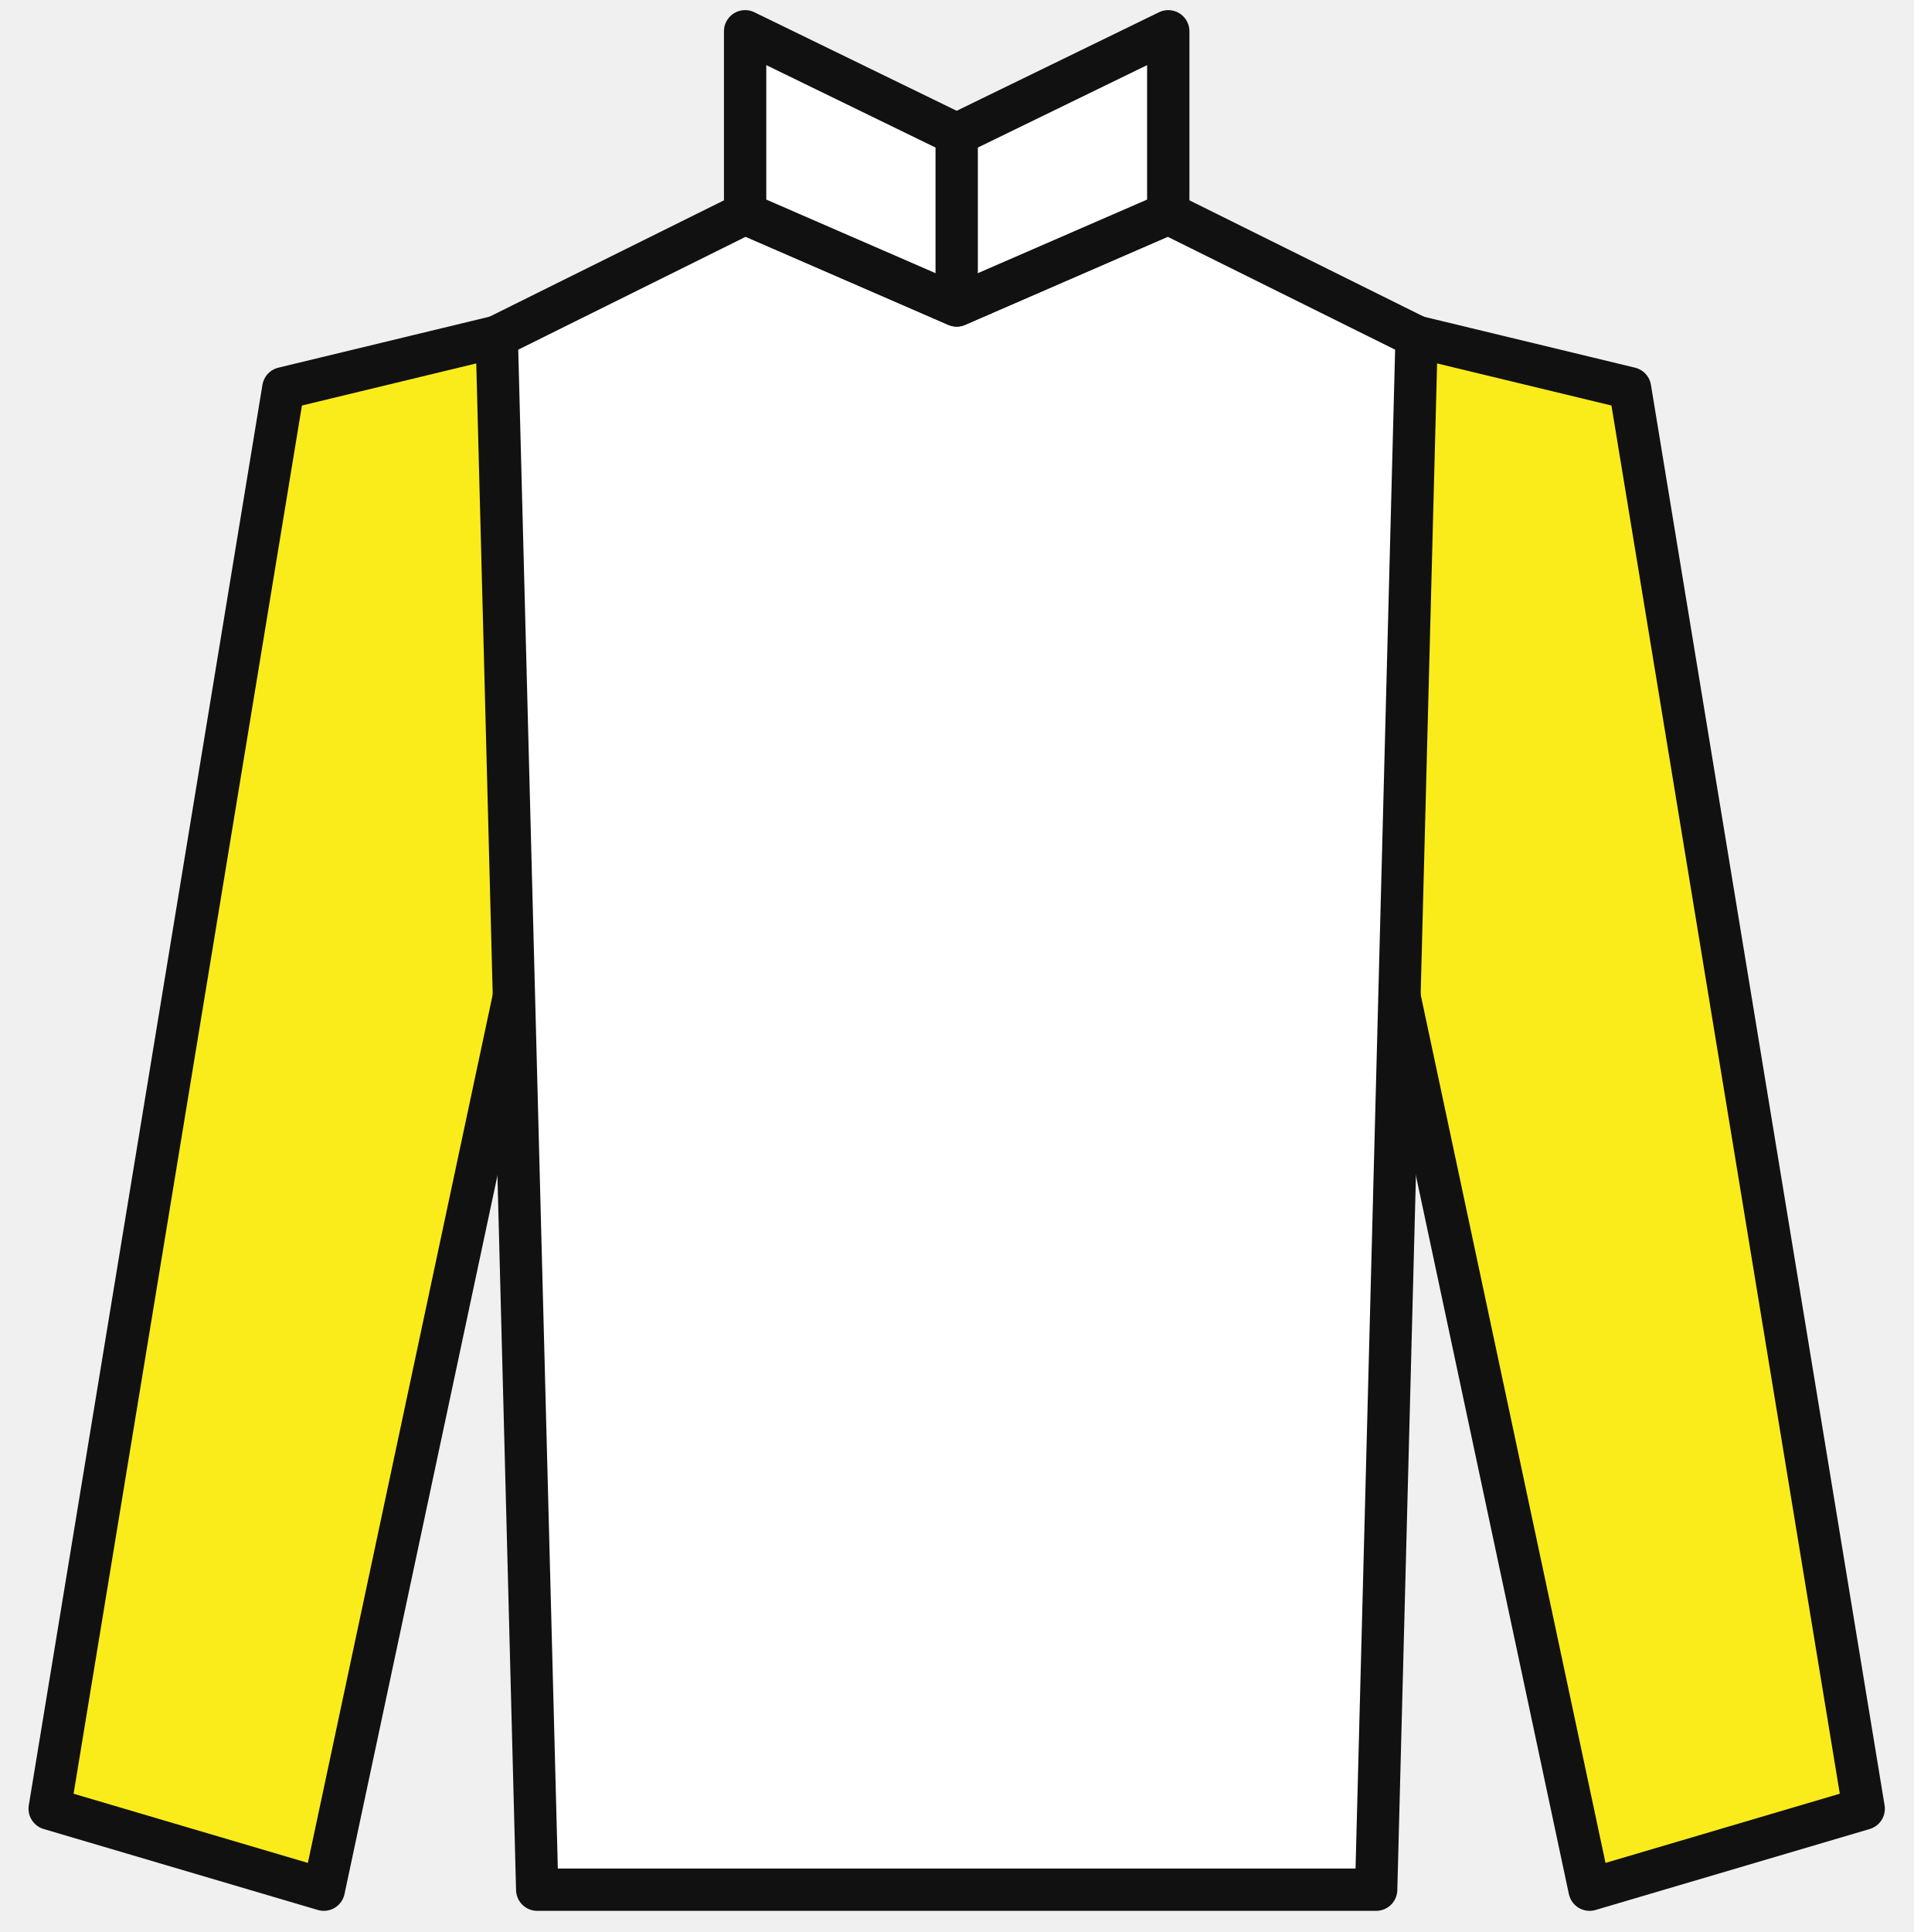
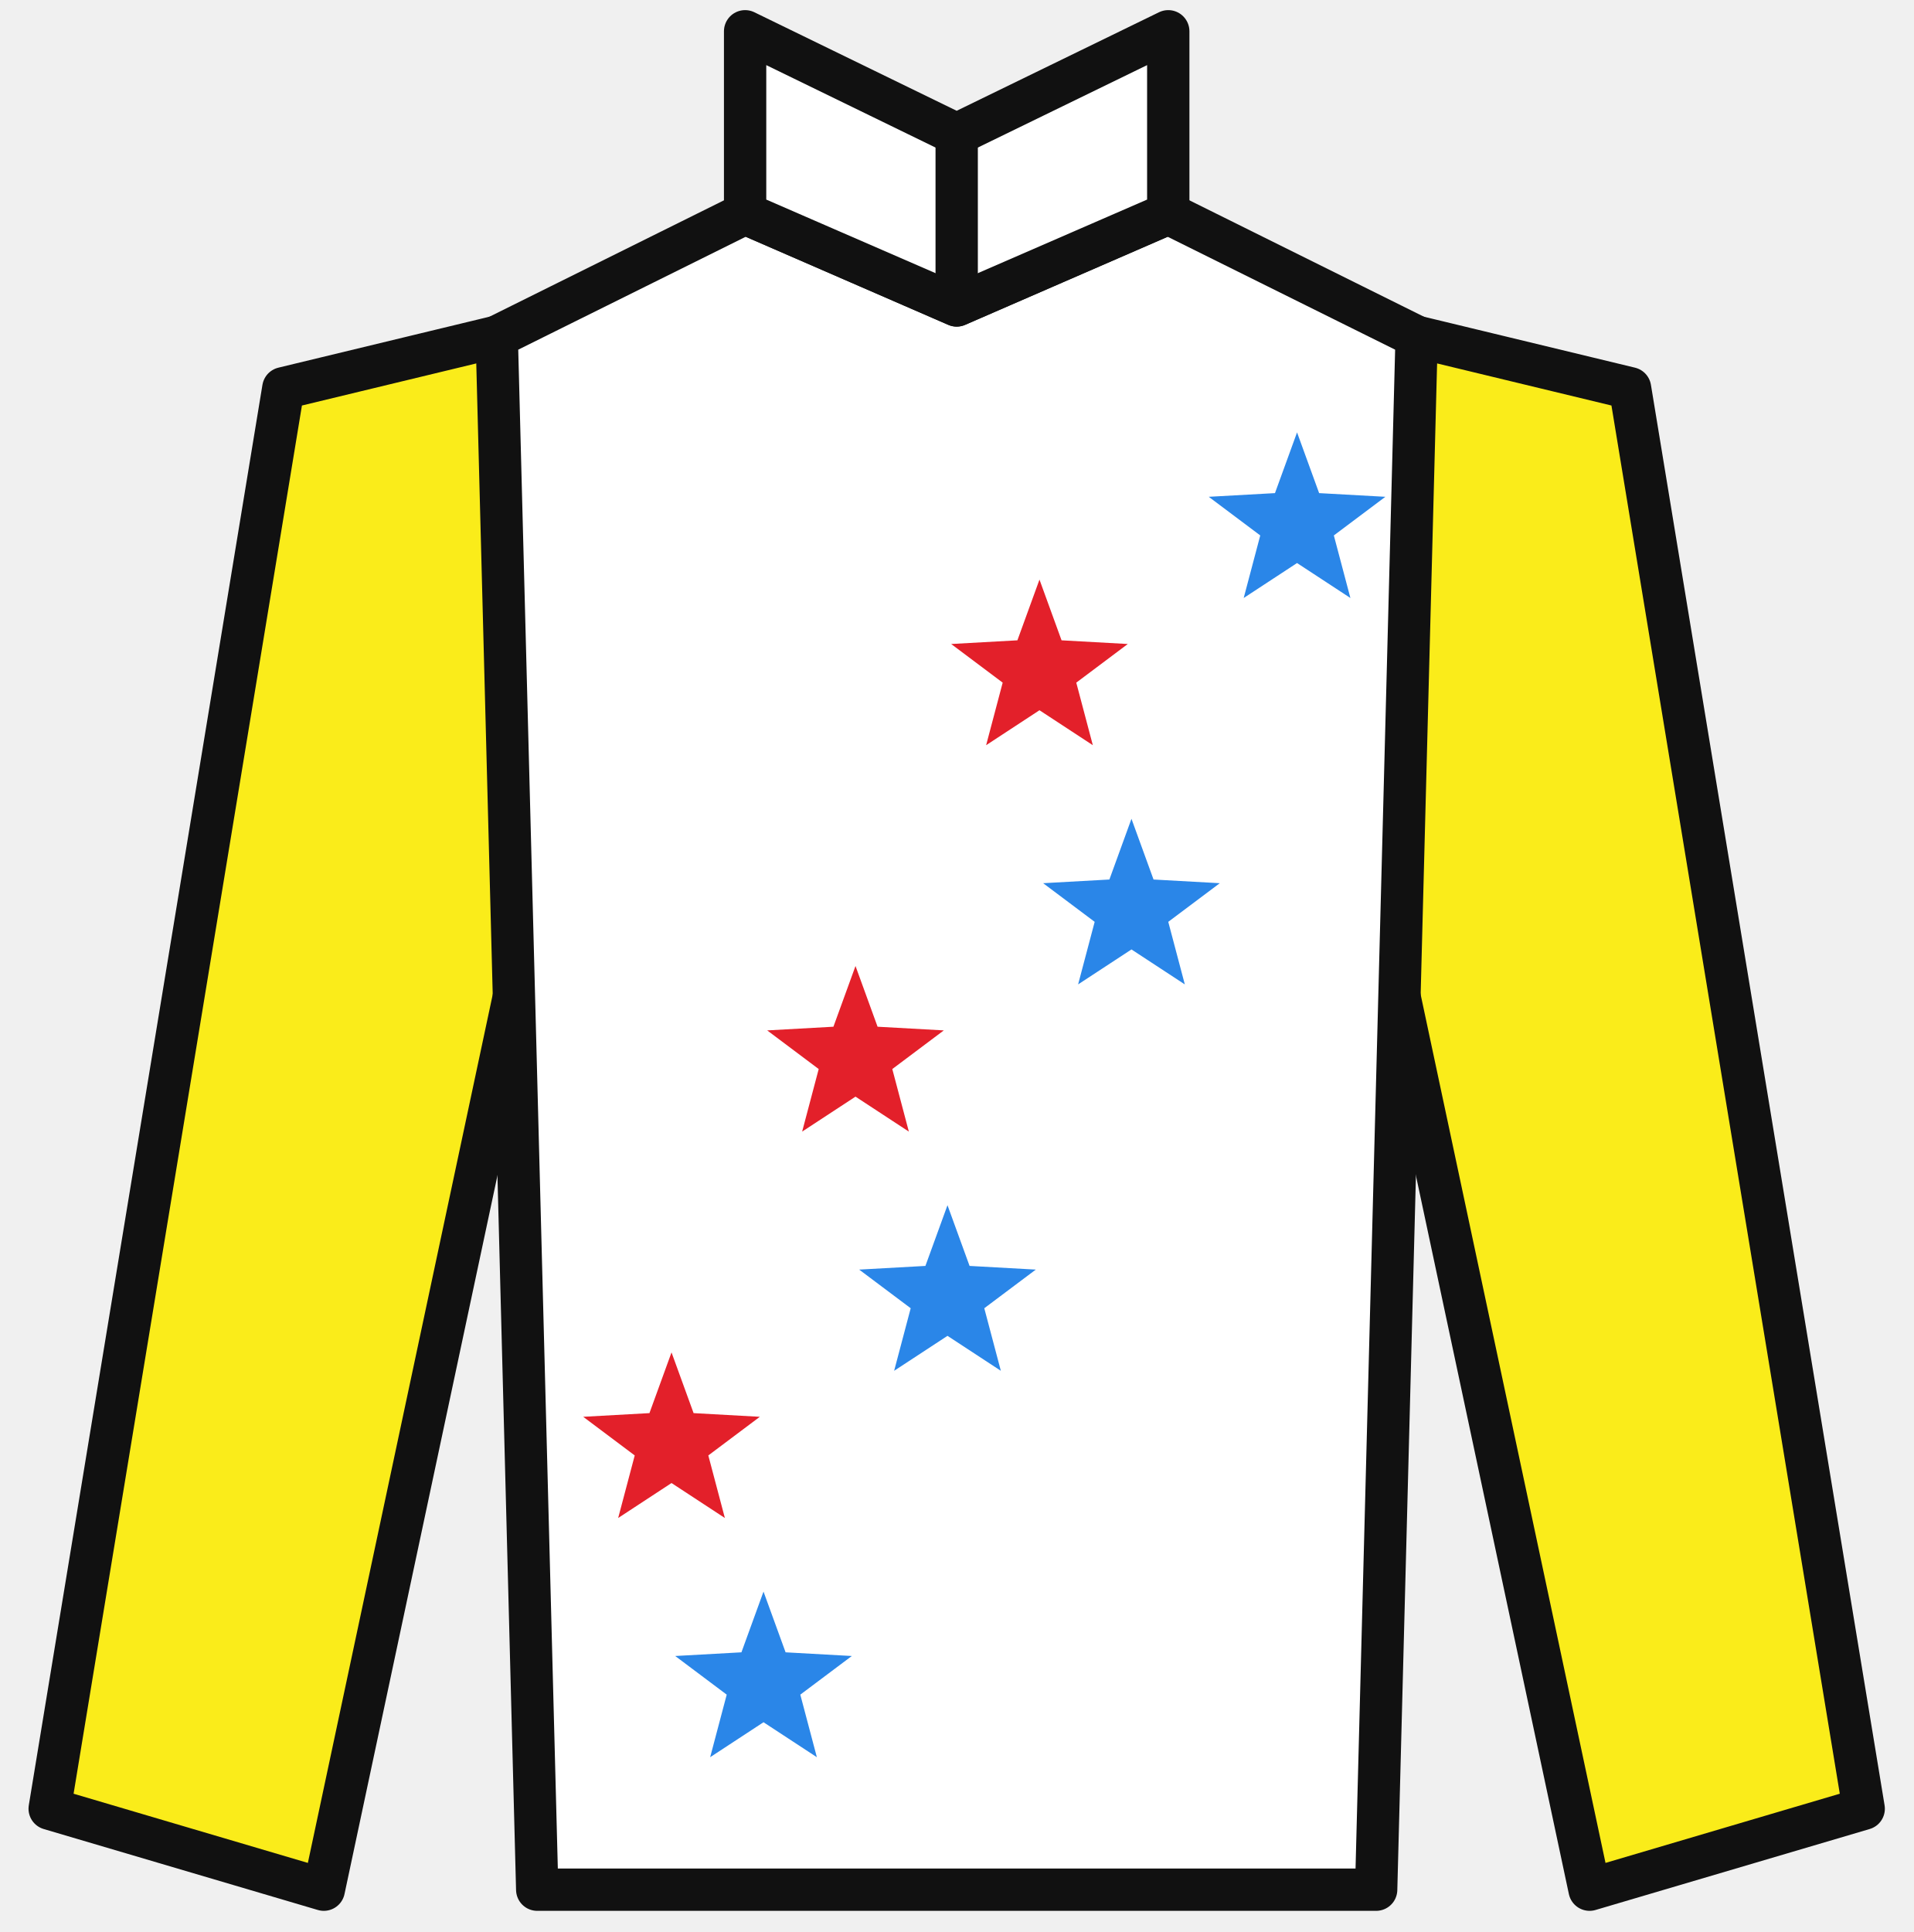
<svg xmlns="http://www.w3.org/2000/svg" class="trikot" viewBox="-1.5 -0.5 104 105" aria-hidden="true">
  <clipPath id="d1593424al">
    <path d="M25.5,17.8 L13.9,20.6 L1.2,97.8 L16.1,102.2 L27,51 Z" />
  </clipPath>
  <g clip-path="url(#d1593424al)">
    <rect x="0" y="17" width="28" height="86.5" fill="#FAEC1A" />
  </g>
  <path d="M25.5,17.8 L13.9,20.6 L1.2,97.8 L16.1,102.2 L27,51 Z" fill="none" stroke="#111111" stroke-width="2.3" stroke-linejoin="round" />
  <clipPath id="d1593424ar">
    <path d="M75.5,17.8 L87.1,20.6 L99.8,97.8 L84.9,102.2 L74,51 Z" />
  </clipPath>
  <g clip-path="url(#d1593424ar)">
    <rect x="73" y="17" width="28" height="86.5" fill="#FAEC1A" />
  </g>
  <path d="M75.5,17.8 L87.1,20.6 L99.8,97.8 L84.9,102.2 L74,51 Z" fill="none" stroke="#111111" stroke-width="2.3" stroke-linejoin="round" />
  <clipPath id="d1593424k">
    <path d="M25.5,17.8 L39,11.1 L50.5,16.1 L62,11.1 L75.5,17.8 L73.3,102.2 L27.7,102.2 Z" />
  </clipPath>
  <g clip-path="url(#d1593424k)">
    <rect x="25" y="10" width="51" height="93" fill="#FFFFFF" />
+     <polygon points="35.0,73.0 36.2,76.3 39.8,76.5 37.0,78.6 37.9,82.0 35.0,80.1 32.1,82.0 33.0,78.6 30.2,76.5 33.8,76.3" fill="#E3202A" />
+     <polygon points="45.0,52.0 46.2,55.3 49.8,55.5 47.0,57.6 47.9,61.0 45.0,59.1 42.1,61.0 43.0,57.6 40.2,55.5 43.8,55.3" fill="#E3202A" />
+     <polygon points="55.0,31.0 56.2,34.3 59.8,34.5 57.0,36.6 57.9,40.0 55.0,38.1 52.1,40.0 53.0,36.6 50.2,34.5 53.8,34.3" fill="#E3202A" />
+     <polygon points="40.0,86.0 41.2,89.3 44.8,89.5 42.0,91.6 42.9,95.0 40.0,93.1 37.1,95.0 38.0,91.6 35.2,89.5 38.8,89.3" fill="#2A86E8" />
+     <polygon points="50.0,65.0 51.2,68.3 54.8,68.5 52.0,70.6 52.9,74.0 50.0,72.1 47.1,74.0 48.0,70.6 45.2,68.5 48.8,68.3" fill="#2A86E8" />
+     <polygon points="60.0,44.0 61.2,47.3 64.8,47.5 62.0,49.6 62.9,53.0 60.0,51.1 57.1,53.0 58.0,49.6 55.2,47.5 58.8,47.3" fill="#2A86E8" />
+     <polygon points="69.0,23.0 70.2,26.3 73.8,26.5 71.0,28.6 71.9,32.0 69.0,30.1 66.1,32.0 67.0,28.6 64.2,26.5 67.8,26.3" fill="#2A86E8" />
  </g>
  <path d="M25.5,17.8 L39,11.1 L50.5,16.1 L62,11.1 L75.5,17.8 L73.3,102.2 L27.7,102.2 Z" fill="none" stroke="#111111" stroke-width="2.3" stroke-linejoin="round" />
  <path d="M39,1.2 L50.5,6.8 L62,1.2 L62,11.1 L50.5,16.1 L39,11.1 Z" fill="#FFFFFF" stroke="#111111" stroke-width="2.3" stroke-linejoin="round" />
  <path d="M50.5,6.8 L50.5,16.1" fill="none" stroke="#111111" stroke-width="2.3" />
</svg>
